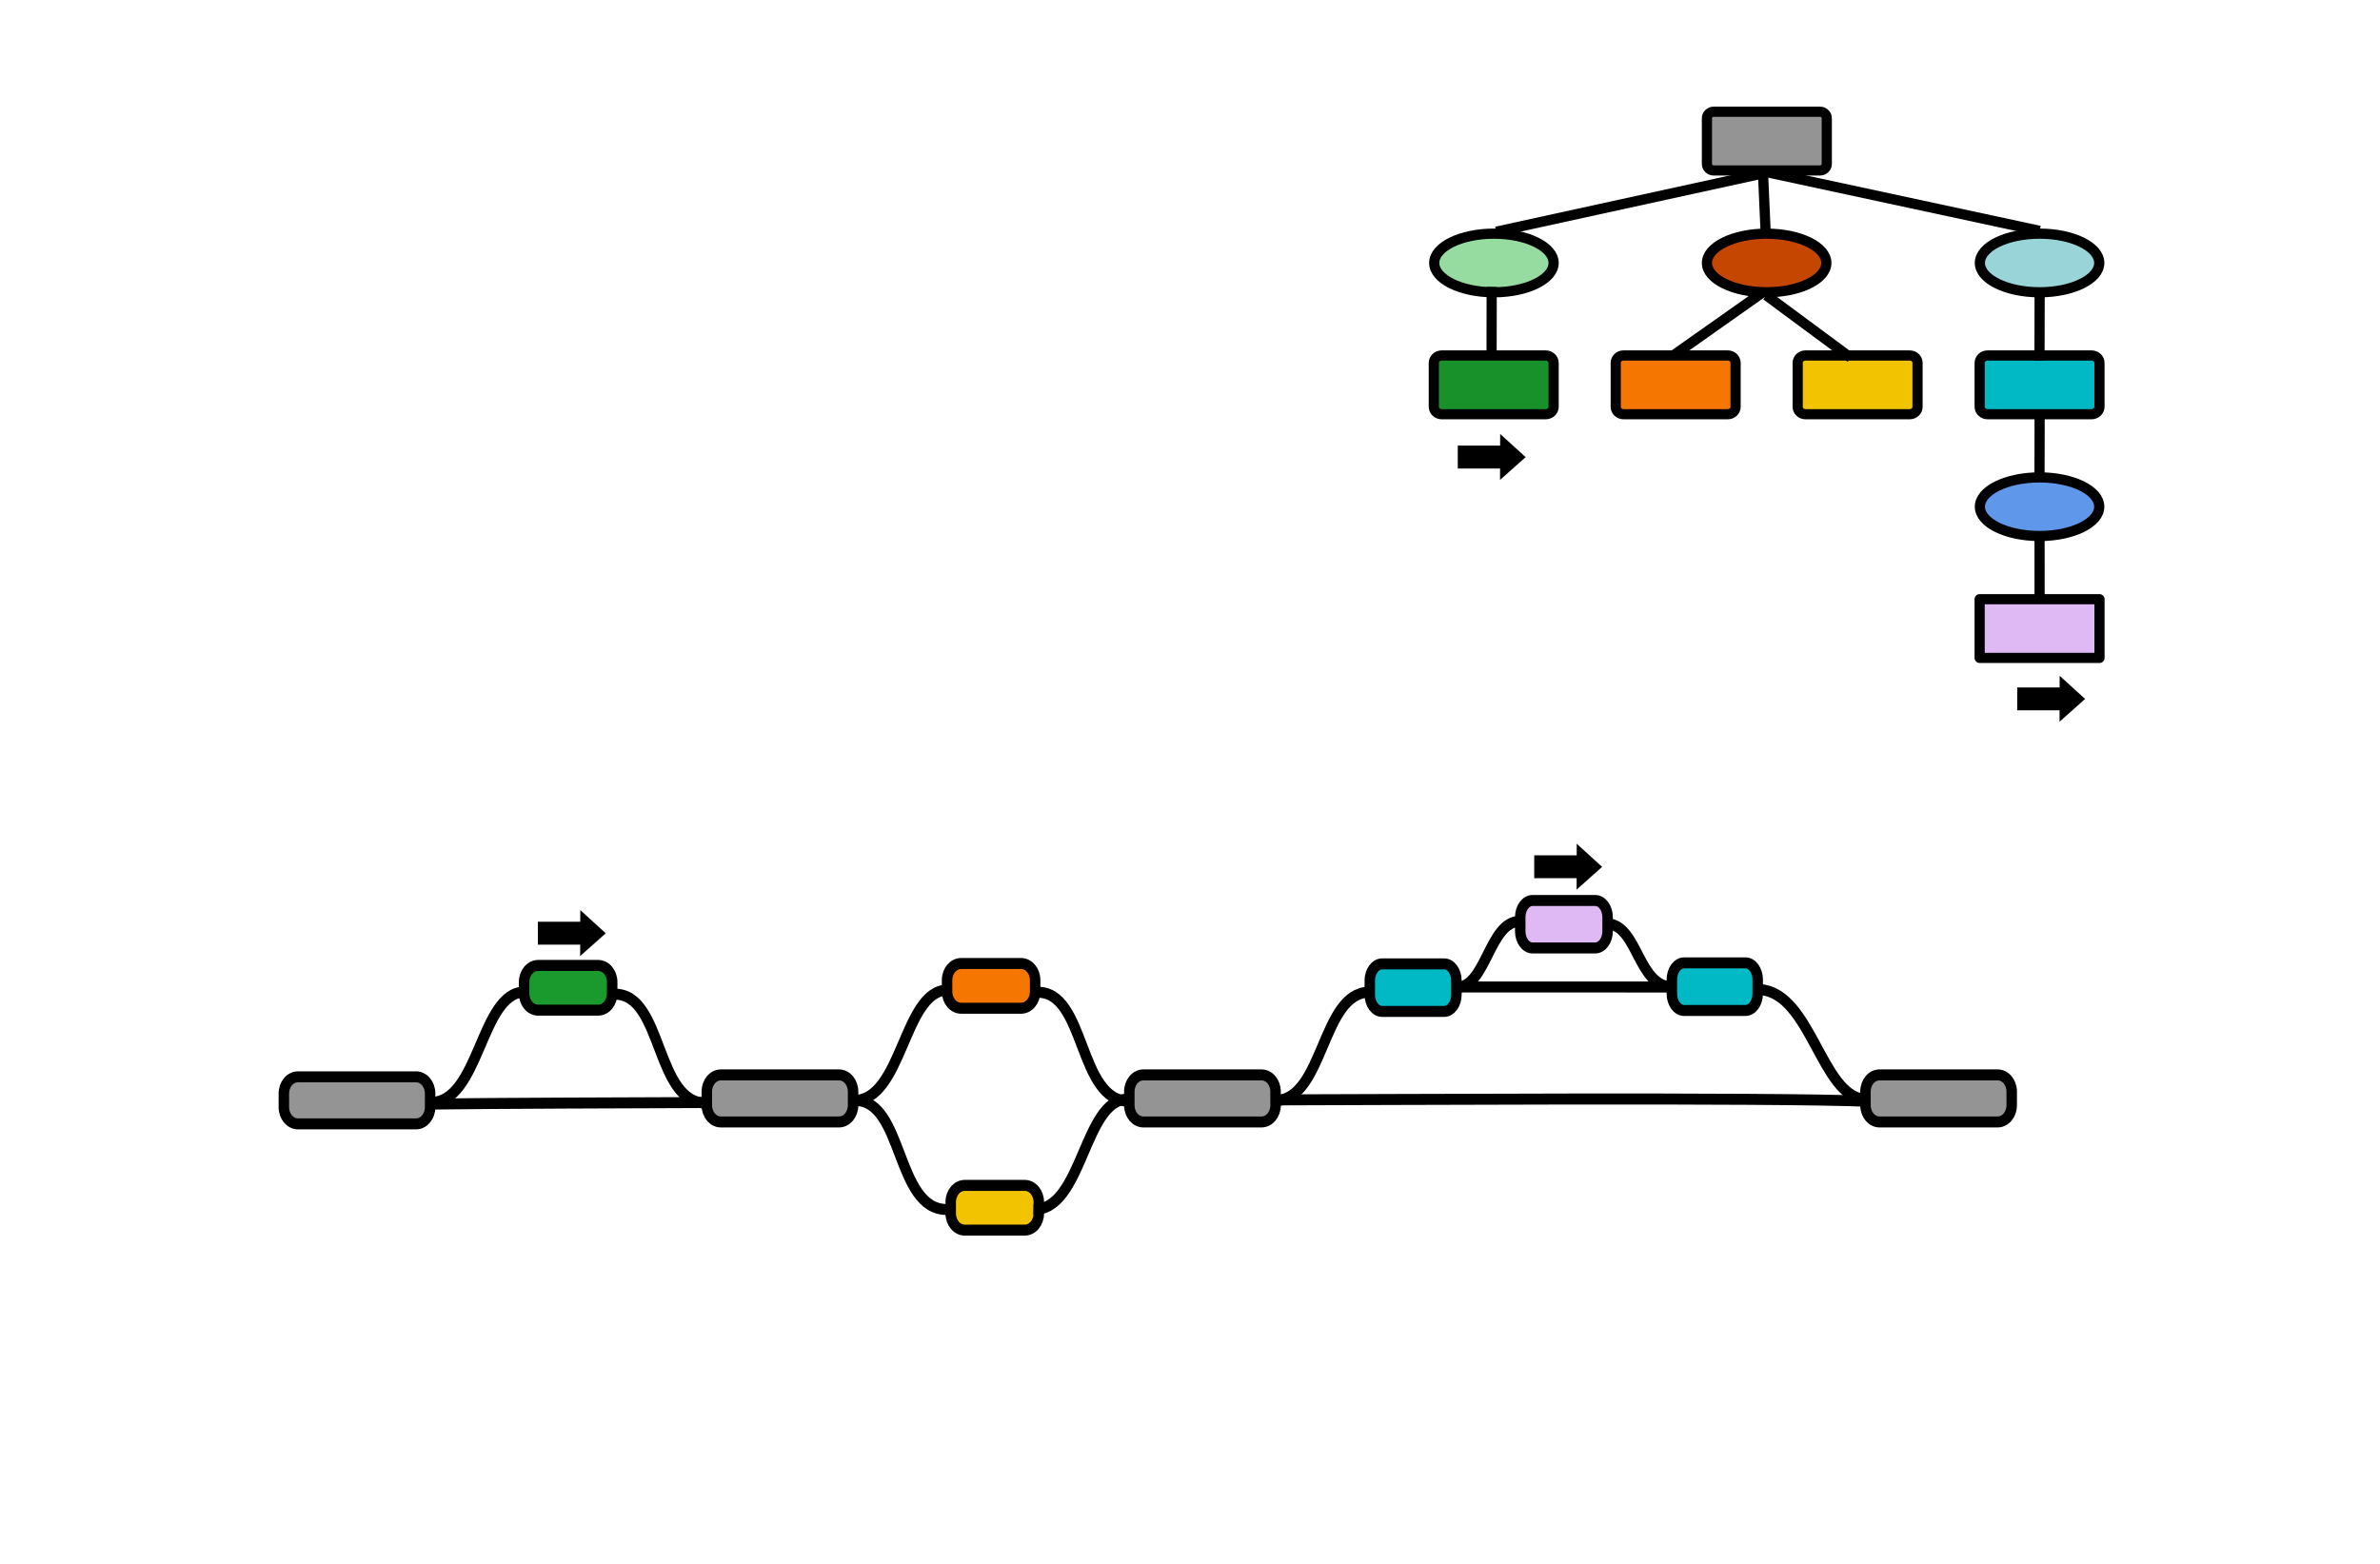
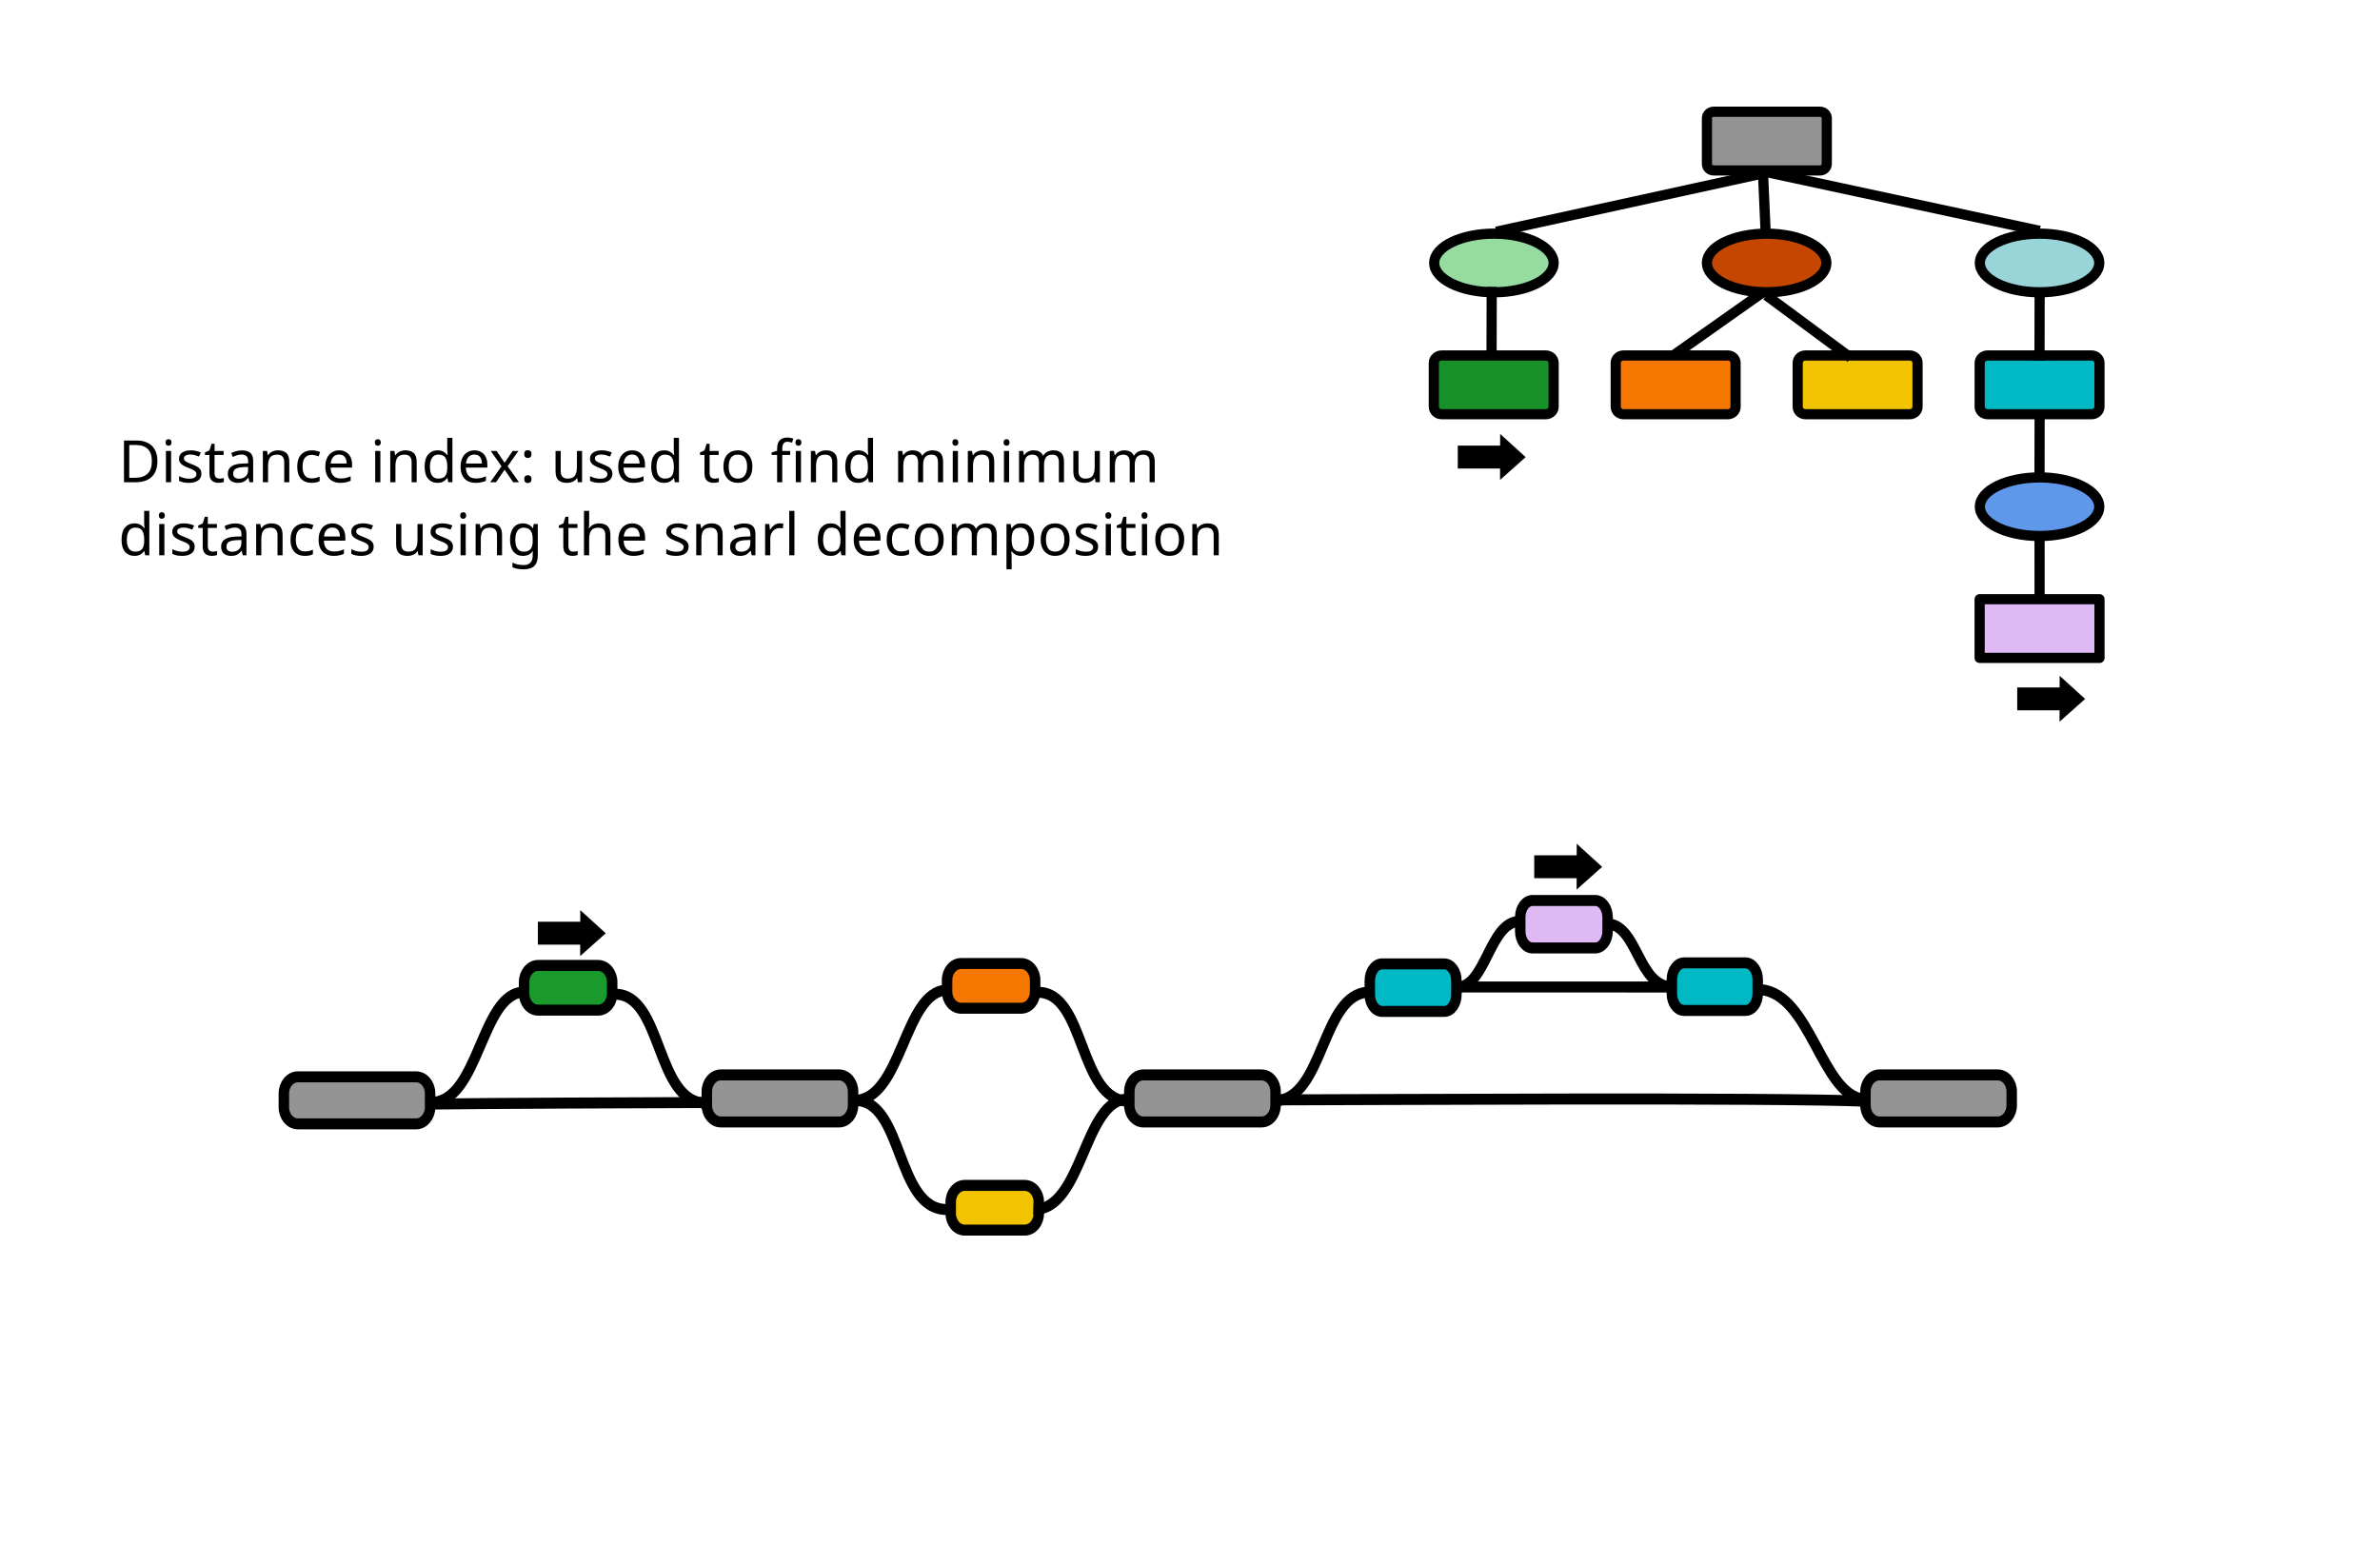
<svg xmlns="http://www.w3.org/2000/svg" width="689.631mm" height="453.047mm" viewBox="0 0 689.631 453.047" version="1.1" id="svg5" xml:space="preserve">
  <defs id="defs2" />
  <g id="layer1" transform="translate(-123.0018,-1393.002)">
    <g id="g977-9-6" transform="matrix(2.32858,0,0,2.442497,-435.735,975.1963)">
      <path d="m 359.543,285.371 h 7.465 c 0.969,0 1.75,0.883 1.75,1.981 v 1.343 c 0,1.098 -0.781,1.981 -1.75,1.981 h -7.465 c -0.969,0 -1.746,-0.883 -1.746,-1.981 v -1.343 c 0,-1.098 0.777,-1.981 1.746,-1.981 z" style="fill:#f57600;fill-opacity:1;fill-rule:nonzero;stroke:#000000;stroke-width:1.304;stroke-linecap:butt;stroke-linejoin:miter;stroke-miterlimit:4;stroke-dasharray:none;stroke-opacity:1" id="path979-3-2" />
    </g>
    <g id="g981-9-8" transform="matrix(2.32858,0,0,2.442497,-435.735,975.1963)">
      <path d="m 411.941,285.414 h 7.704 c 0.851,0 1.535,0.891 1.535,1.992 v 1.657 c 0,1.101 -0.684,1.992 -1.535,1.992 h -7.704 c -0.851,0 -1.539,-0.891 -1.539,-1.992 v -1.657 c 0,-1.101 0.688,-1.992 1.539,-1.992 z" style="fill:#01b8c5;fill-opacity:1;fill-rule:nonzero;stroke:#000000;stroke-width:1.304;stroke-linecap:butt;stroke-linejoin:miter;stroke-miterlimit:4;stroke-dasharray:none;stroke-opacity:1" id="path983-2-4" />
    </g>
    <g id="g985-8-7" transform="matrix(2.32858,0,0,2.442497,-435.735,975.1963)">
      <path d="m 430.668,277.891 h 7.773 c 0.86,0 1.551,0.886 1.551,1.992 v 1.652 c 0,1.106 -0.691,1.992 -1.551,1.992 h -7.773 c -0.859,0 -1.547,-0.886 -1.547,-1.992 v -1.652 c 0,-1.106 0.688,-1.992 1.547,-1.992 z" style="fill:#dfb9f4;fill-opacity:1;fill-rule:nonzero;stroke:#000000;stroke-width:1.304;stroke-linecap:butt;stroke-linejoin:miter;stroke-miterlimit:4;stroke-dasharray:none;stroke-opacity:1" id="path987-30-2" />
    </g>
    <g id="g989-1-4" transform="matrix(2.32858,0,0,2.442497,-435.735,975.1963)">
      <path d="m 449.512,285.297 h 7.636 c 0.844,0 1.524,0.891 1.524,1.996 v 1.652 c 0,1.106 -0.68,1.996 -1.524,1.996 h -7.636 c -0.844,0 -1.524,-0.89 -1.524,-1.996 v -1.652 c 0,-1.105 0.68,-1.996 1.524,-1.996 z" style="fill:#01b8c5;fill-opacity:1;fill-rule:nonzero;stroke:#000000;stroke-width:1.304;stroke-linecap:butt;stroke-linejoin:miter;stroke-miterlimit:4;stroke-dasharray:none;stroke-opacity:1" id="path991-7-0" />
    </g>
    <g id="g997-15-9" transform="matrix(2.32858,0,0,2.442497,-435.735,974.9123)">
      <path d="m 329.652,298.703 h 14.7 c 0.968,0 1.75,0.883 1.75,1.981 v 1.621 c 0,1.097 -0.782,1.98 -1.75,1.98 h -14.7 c -0.968,0 -1.75,-0.883 -1.75,-1.98 v -1.621 c 0,-1.098 0.782,-1.981 1.75,-1.981 z" style="fill:#949494;fill-opacity:1;fill-rule:nonzero;stroke:#000000;stroke-width:1.304;stroke-linecap:butt;stroke-linejoin:miter;stroke-miterlimit:4;stroke-dasharray:none;stroke-opacity:1" id="path999-4-9" />
    </g>
    <g id="g1001-92-0" transform="matrix(2.32858,0,0,2.442497,-435.735,974.9123)">
      <path d="m 382.227,298.703 h 14.699 c 0.969,0 1.75,0.883 1.75,1.981 v 1.621 c 0,1.097 -0.781,1.98 -1.75,1.98 h -14.699 c -0.969,0 -1.75,-0.883 -1.75,-1.98 v -1.621 c 0,-1.098 0.781,-1.981 1.75,-1.981 z" style="fill:#949494;fill-opacity:1;fill-rule:nonzero;stroke:#000000;stroke-width:1.304;stroke-linecap:butt;stroke-linejoin:miter;stroke-miterlimit:4;stroke-dasharray:none;stroke-opacity:1" id="path1003-5-8" />
    </g>
    <g id="g1005-7-1" transform="matrix(2.32858,0,0,2.442497,-470.7454,974.6632)">
      <path d="m 488.865,298.805 h 14.699 c 0.969,0 1.75,0.883 1.75,1.98 v 1.617 c 0,1.102 -0.781,1.985 -1.75,1.985 h -14.699 c -0.969,0 -1.75,-0.883 -1.75,-1.985 v -1.617 c 0,-1.097 0.781,-1.98 1.75,-1.98 z" style="fill:#949494;fill-opacity:1;fill-rule:nonzero;stroke:#000000;stroke-width:1.304;stroke-linecap:butt;stroke-linejoin:miter;stroke-miterlimit:4;stroke-dasharray:none;stroke-opacity:1" id="path1007-4-3" />
    </g>
    <g id="g1009-9-1" transform="matrix(2.32858,0,0,2.442497,-435.735,975.1963)">
      <path d="m 346.117,301.617 c 6.121,0.156 6.258,-13.094 11.727,-13.086" style="fill:none;stroke:#000000;stroke-width:1.304;stroke-linecap:butt;stroke-linejoin:miter;stroke-miterlimit:4;stroke-dasharray:none;stroke-opacity:1" id="path1011-9-1" />
    </g>
    <g id="g1013-4-0" transform="matrix(2.32858,0,0,2.442497,-435.735,975.1963)">
      <path d="m 369.055,288.785 c 6.047,-0.086 5.023,12.942 11.41,12.926" style="fill:none;stroke:#000000;stroke-width:1.304;stroke-linecap:butt;stroke-linejoin:miter;stroke-miterlimit:4;stroke-dasharray:none;stroke-opacity:1" id="path1015-5-3" />
    </g>
    <g id="g1021-9-4" transform="matrix(2.32858,0,0,2.442497,-435.735,975.1963)">
      <path d="m 398.703,301.645 c 5.985,-0.215 5.699,-12.715 11.555,-12.875" style="fill:none;stroke:#000000;stroke-width:1.304;stroke-linecap:butt;stroke-linejoin:miter;stroke-miterlimit:4;stroke-dasharray:none;stroke-opacity:1" id="path1023-3-0" />
    </g>
    <g id="g1025-5-3" transform="matrix(2.32858,0,0,2.442497,-435.735,975.1963)">
      <path d="m 421.156,288.152 26.922,0.008 c -4.316,-0.031 -4.277,-7.144 -7.996,-7.504" style="fill:none;stroke:#000000;stroke-width:1.304;stroke-linecap:butt;stroke-linejoin:miter;stroke-miterlimit:4;stroke-dasharray:none;stroke-opacity:1" id="path1027-7-9" />
    </g>
    <g id="g1029-0-1" transform="matrix(2.32858,0,0,2.442497,-435.735,975.1963)">
      <path d="m 429.059,280.367 c -3.793,0.024 -4.196,7.871 -7.852,7.828" style="fill:none;stroke:#000000;stroke-width:1.304;stroke-linecap:butt;stroke-linejoin:miter;stroke-miterlimit:4;stroke-dasharray:none;stroke-opacity:1" id="path1031-8-9" />
    </g>
    <g id="g1037-9-3" transform="matrix(2.32858,0,0,2.442497,-435.735,975.1963)">
      <path d="m 459.047,288.473 c 6.223,0.511 7.574,12.562 12.856,12.992" style="fill:none;stroke:#000000;stroke-width:1.304;stroke-linecap:butt;stroke-linejoin:miter;stroke-miterlimit:4;stroke-dasharray:none;stroke-opacity:1" id="path1039-7-3" />
    </g>
    <g id="g1045-5-5" transform="matrix(2.32858,0,0,2.442497,-435.735,975.1963)">
      <path d="M 472.334,301.715 C 460.459,301.239 410.359,301.535 398.645,301.551" style="fill:none;stroke:#000000;stroke-width:1.304;stroke-linecap:butt;stroke-linejoin:miter;stroke-miterlimit:4;stroke-dasharray:none;stroke-opacity:1" id="path1047-3-6" />
    </g>
    <g id="g977-3-1-6-4-6" transform="matrix(2.32858,0,0,2.442497,-434.6748,1039.495)" style="fill:#f2c300;fill-opacity:1">
      <path d="m 359.543,285.371 h 7.465 c 0.969,0 1.75,0.883 1.75,1.981 v 1.343 c 0,1.098 -0.781,1.981 -1.75,1.981 h -7.465 c -0.969,0 -1.746,-0.883 -1.746,-1.981 v -1.343 c 0,-1.098 0.777,-1.981 1.746,-1.981 z" style="fill:#f2c300;fill-opacity:1;fill-rule:nonzero;stroke:#000000;stroke-width:1.304;stroke-linecap:butt;stroke-linejoin:miter;stroke-miterlimit:4;stroke-dasharray:none;stroke-opacity:1" id="path979-6-0-7-9-4" />
    </g>
    <g id="g1009-0-1-3-0-0" transform="matrix(2.32858,0,0,2.442497,-383.512,1006.788)">
      <path d="m 346.117,301.617 c 6.121,0.156 6.258,-13.094 11.727,-13.086" style="fill:none;stroke:#000000;stroke-width:1.304;stroke-linecap:butt;stroke-linejoin:miter;stroke-miterlimit:4;stroke-dasharray:none;stroke-opacity:1" id="path1011-6-5-6-2-0" />
    </g>
    <g id="g1013-2-9-5-0-4" transform="matrix(2.32858,0,0,2.442497,-488.5875,1006.568)">
      <path d="m 369.055,288.785 c 6.047,-0.086 5.023,12.942 11.41,12.926" style="fill:none;stroke:#000000;stroke-width:1.304;stroke-linecap:butt;stroke-linejoin:miter;stroke-miterlimit:4;stroke-dasharray:none;stroke-opacity:1" id="path1015-6-7-6-19-6" />
    </g>
    <path d="m 579.884,1637.545 -0.009,3.332 h -12.288 v 6.592 h 12.269 l -0.009,3.3 7.368,-6.563 z" style="opacity:1;fill:#000000;fill-opacity:1;fill-rule:evenodd;stroke:#000000;stroke-width:0.037;stroke-linecap:butt;stroke-linejoin:miter;stroke-miterlimit:4;stroke-dasharray:none;stroke-opacity:1" id="path1115-7-3-7-2" />
    <g id="g977-9-6-9" transform="matrix(2.32858,0,0,2.442497,-558.2923,975.7527)" style="fill:#1a992d;fill-opacity:1">
      <path d="m 359.543,285.371 h 7.465 c 0.969,0 1.75,0.883 1.75,1.981 v 1.343 c 0,1.098 -0.781,1.981 -1.75,1.981 h -7.465 c -0.969,0 -1.746,-0.883 -1.746,-1.981 v -1.343 c 0,-1.098 0.777,-1.981 1.746,-1.981 z" style="fill:#1a992d;fill-opacity:1;fill-rule:nonzero;stroke:#000000;stroke-width:1.304;stroke-linecap:butt;stroke-linejoin:miter;stroke-miterlimit:4;stroke-dasharray:none;stroke-opacity:1" id="path979-3-2-1" />
    </g>
    <g id="g997-15-9-0" transform="matrix(2.32858,0,0,2.442497,-558.2923,975.4687)">
      <path d="m 329.652,298.703 h 14.7 c 0.968,0 1.75,0.883 1.75,1.981 v 1.621 c 0,1.097 -0.782,1.98 -1.75,1.98 h -14.7 c -0.968,0 -1.75,-0.883 -1.75,-1.98 v -1.621 c 0,-1.098 0.782,-1.981 1.75,-1.981 z" style="fill:#949494;fill-opacity:1;fill-rule:nonzero;stroke:#000000;stroke-width:1.304;stroke-linecap:butt;stroke-linejoin:miter;stroke-miterlimit:4;stroke-dasharray:none;stroke-opacity:1" id="path999-4-9-4" />
    </g>
    <g id="g1009-9-1-2" transform="matrix(2.32858,0,0,2.442497,-558.2923,975.7527)">
      <path d="m 346.117,301.617 c 6.121,0.156 6.258,-13.094 11.727,-13.086" style="fill:none;stroke:#000000;stroke-width:1.304;stroke-linecap:butt;stroke-linejoin:miter;stroke-miterlimit:4;stroke-dasharray:none;stroke-opacity:1" id="path1011-9-1-7" />
    </g>
    <g id="g1013-4-0-4" transform="matrix(2.32858,0,0,2.442497,-558.2923,975.7527)">
      <path d="m 369.055,288.785 c 6.047,-0.086 5.023,12.942 11.41,12.926" style="fill:none;stroke:#000000;stroke-width:1.304;stroke-linecap:butt;stroke-linejoin:miter;stroke-miterlimit:4;stroke-dasharray:none;stroke-opacity:1" id="path1015-5-3-0" />
    </g>
    <g id="g1013-2-9-5-0-4-3" transform="matrix(2.32858,0,0,2.442497,-611.1448,1007.125)">
      <path d="m 369.167,288.972 c 6.047,-0.086 27.132,-0.161 33.519,-0.177" style="fill:none;stroke:#000000;stroke-width:1.304;stroke-linecap:butt;stroke-linejoin:miter;stroke-miterlimit:4;stroke-dasharray:none;stroke-opacity:1" id="path1015-6-7-6-19-6-7" />
    </g>
    <path d="m 291.174,1656.789 -0.016,3.329 h -12.29 v 6.602 h 12.272 l -0.009,3.292 4.6,-4.093 2.768,-2.463 z" style="fill:#000000;fill-opacity:1;fill-rule:evenodd;stroke:#000000;stroke-width:0.037;stroke-linecap:butt;stroke-linejoin:miter;stroke-miterlimit:4;stroke-dasharray:none;stroke-opacity:1" id="path1107-5-9-4-6-0" />
    <path d="m 719.829,1588.883 -0.009,3.332 h -12.288 v 6.592 h 12.269 l -0.009,3.3 7.368,-6.563 z" style="fill:#000000;fill-opacity:1;fill-rule:evenodd;stroke:#000000;stroke-width:0.037;stroke-linecap:butt;stroke-linejoin:miter;stroke-miterlimit:4;stroke-dasharray:none;stroke-opacity:1" id="path1115-7-3-7-2-9" />
    <path d="m 557.724,1518.807 -0.016,3.329 h -12.29 v 6.602 h 12.272 l -0.009,3.292 4.6,-4.093 2.768,-2.463 z" style="fill:#000000;fill-opacity:1;fill-rule:evenodd;stroke:#000000;stroke-width:0.037;stroke-linecap:butt;stroke-linejoin:miter;stroke-miterlimit:4;stroke-dasharray:none;stroke-opacity:1" id="path1107-5-9-4-6-0-2" />
    <g id="g1929" transform="translate(-21.7549,-27.49327)">
      <path d="m 641.352,1452.87 h 30.744 c 1.099,0 1.99,0.842 1.99,1.881 v 13.265 c 0,1.04 -0.892,1.874 -1.99,1.874 h -30.744 c -1.101,0 -1.993,-0.834 -1.993,-1.874 v -13.265 c 0,-1.038 0.892,-1.881 1.993,-1.881 z" style="fill:#949494;fill-opacity:1;fill-rule:evenodd;stroke:#000000;stroke-width:2.95;stroke-linecap:butt;stroke-linejoin:miter;stroke-miterlimit:4;stroke-dasharray:none;stroke-opacity:1" id="path475-9" />
      <path d="m 667.913,1523.506 h 30.208 c 1.255,0 2.263,0.952 2.263,2.138 v 12.742 c 0,1.185 -1.008,2.14 -2.263,2.14 h -30.208 c -1.245,0 -2.256,-0.955 -2.256,-2.14 v -12.742 c 0,-1.185 1.01,-2.138 2.256,-2.138 z" style="fill:#f2c300;fill-opacity:1;fill-rule:evenodd;stroke:#000000;stroke-width:2.95;stroke-linecap:butt;stroke-linejoin:miter;stroke-miterlimit:4;stroke-dasharray:none;stroke-opacity:1" id="path479-9" />
      <path d="m 615.189,1523.506 h 30.208 c 1.255,0 2.263,0.952 2.263,2.138 v 12.742 c 0,1.185 -1.008,2.14 -2.263,2.14 h -30.208 c -1.245,0 -2.256,-0.955 -2.256,-2.14 v -12.742 c 0,-1.185 1.01,-2.138 2.256,-2.138 z" style="fill:#f57600;fill-opacity:1;fill-rule:evenodd;stroke:#000000;stroke-width:2.95;stroke-linecap:butt;stroke-linejoin:miter;stroke-miterlimit:4;stroke-dasharray:none;stroke-opacity:1" id="path479-9-5" />
      <path d="m 720.679,1523.506 h 30.134 c 1.273,0 2.291,0.97 2.291,2.173 v 12.674 c 0,1.203 -1.017,2.173 -2.291,2.173 h -30.134 c -1.273,0 -2.293,-0.97 -2.293,-2.173 v -12.674 c 0,-1.203 1.02,-2.173 2.293,-2.173 z" style="fill:#01b8c5;fill-opacity:1;fill-rule:evenodd;stroke:#000000;stroke-width:2.95;stroke-linecap:butt;stroke-linejoin:miter;stroke-miterlimit:4;stroke-dasharray:none;stroke-opacity:1" id="path483-1" />
      <path d="m 562.512,1523.506 h 30.134 c 1.273,0 2.291,0.97 2.291,2.173 v 12.674 c 0,1.203 -1.017,2.173 -2.291,2.173 h -30.134 c -1.273,0 -2.293,-0.97 -2.293,-2.173 v -12.674 c 0,-1.203 1.02,-2.173 2.293,-2.173 z" style="fill:#19912b;fill-opacity:1;fill-rule:evenodd;stroke:#000000;stroke-width:2.95;stroke-linecap:butt;stroke-linejoin:miter;stroke-miterlimit:4;stroke-dasharray:none;stroke-opacity:1" id="path483-1-0" />
      <path d="m 718.381,1594.133 h 34.727 v 17.011 H 718.381 Z" style="fill:#dfb9f4;fill-opacity:1;fill-rule:evenodd;stroke:#000000;stroke-width:2.95;stroke-linecap:butt;stroke-linejoin:round;stroke-miterlimit:4;stroke-dasharray:none;stroke-opacity:1" id="path487-4" />
      <path d="m 594.936,1496.694 c 0,4.689 -7.747,8.497 -17.293,8.497 -9.558,0 -17.305,-3.807 -17.305,-8.497 0,-4.683 7.747,-8.49 17.305,-8.49 9.546,0 17.293,3.807 17.293,8.49 z" style="fill:#96dca1;fill-opacity:1;fill-rule:nonzero;stroke:#000000;stroke-width:2.95;stroke-linecap:butt;stroke-linejoin:miter;stroke-miterlimit:4;stroke-dasharray:none;stroke-opacity:1" id="path495-1" />
      <path d="m 753.043,1496.694 c 0,4.689 -7.747,8.497 -17.293,8.497 -9.558,0 -17.305,-3.807 -17.305,-8.497 0,-4.683 7.747,-8.49 17.305,-8.49 9.546,0 17.293,3.807 17.293,8.49 z" style="fill:#99d4d9;fill-opacity:1;fill-rule:nonzero;stroke:#000000;stroke-width:2.95;stroke-linecap:butt;stroke-linejoin:miter;stroke-miterlimit:4;stroke-dasharray:none;stroke-opacity:1" id="path495-1-0" />
      <path d="m 673.958,1496.696 c 0,4.692 -7.747,8.49 -17.303,8.49 -9.549,0 -17.296,-3.799 -17.296,-8.49 0,-4.689 7.747,-8.488 17.296,-8.488 9.556,0 17.303,3.799 17.303,8.488 z" style="fill:#c44601;fill-opacity:1;fill-rule:nonzero;stroke:#000000;stroke-width:2.95;stroke-linecap:butt;stroke-linejoin:miter;stroke-miterlimit:4;stroke-dasharray:none;stroke-opacity:1" id="path499-0" />
      <path d="m 753.039,1567.328 c 0,4.692 -7.738,8.49 -17.296,8.49 -9.556,0 -17.293,-3.799 -17.293,-8.49 0,-4.689 7.738,-8.488 17.293,-8.488 9.558,0 17.296,3.799 17.296,8.488 z" style="fill:#5f97eb;fill-opacity:1;fill-rule:nonzero;stroke:#000000;stroke-width:2.95;stroke-linecap:butt;stroke-linejoin:miter;stroke-miterlimit:4;stroke-dasharray:none;stroke-opacity:1" id="path503-7" />
      <path d="m 656.352,1487.421 -0.779,-17.616" style="fill:none;stroke:#000000;stroke-width:2.95;stroke-linecap:butt;stroke-linejoin:miter;stroke-miterlimit:4;stroke-dasharray:none;stroke-opacity:1" id="path507-5" />
      <path d="m 735.762,1487.39 -79.601,-17.123" style="fill:none;stroke:#000000;stroke-width:2.95;stroke-linecap:butt;stroke-linejoin:miter;stroke-miterlimit:4;stroke-dasharray:none;stroke-opacity:1" id="path511-8" />
      <path d="m 681.025,1524.177 -24.459,-18.099" style="fill:none;stroke:#000000;stroke-width:2.95;stroke-linecap:butt;stroke-linejoin:miter;stroke-miterlimit:4;stroke-dasharray:none;stroke-opacity:1" id="path515-7" />
      <path d="m 578.314,1487.638 78.393,-17.136" style="fill:none;stroke:#000000;stroke-width:2.95;stroke-linecap:butt;stroke-linejoin:miter;stroke-miterlimit:4;stroke-dasharray:none;stroke-opacity:1" id="path519-0" />
      <path d="m 655.88,1504.964 -26.383,18.617" style="fill:#f57600;fill-opacity:1;fill-rule:nonzero;stroke:#000000;stroke-width:2.95;stroke-linecap:butt;stroke-linejoin:miter;stroke-miterlimit:4;stroke-dasharray:none;stroke-opacity:1" id="path523-4" />
      <path d="m 735.763,1539.596 -0.037,19.606" style="fill:none;stroke:#000000;stroke-width:2.95;stroke-linecap:butt;stroke-linejoin:miter;stroke-miterlimit:4;stroke-dasharray:none;stroke-opacity:1" id="path527-8" />
      <path d="m 735.763,1505.409 -0.037,19.606" style="fill:none;stroke:#000000;stroke-width:2.95;stroke-linecap:butt;stroke-linejoin:miter;stroke-miterlimit:4;stroke-dasharray:none;stroke-opacity:1" id="path527-8-3" />
      <path d="m 576.994,1503.627 -0.037,19.606" style="fill:none;stroke:#000000;stroke-width:2.95;stroke-linecap:butt;stroke-linejoin:miter;stroke-miterlimit:4;stroke-dasharray:none;stroke-opacity:1" id="path527-8-3-4" />
      <path d="m 735.74,1575.919 0.009,18.817" style="fill:none;stroke:#000000;stroke-width:2.95;stroke-linecap:butt;stroke-linejoin:miter;stroke-miterlimit:4;stroke-dasharray:none;stroke-opacity:1" id="path531-0" />
    </g>
+     <text xml:space="preserve" style="font-style:normal;font-variant:normal;font-weight:normal;font-stretch:normal;font-size:16.933px;font-family:sans-serif;-inkscape-font-specification:'sans-serif, Normal';font-variant-ligatures:normal;font-variant-caps:normal;font-variant-numeric:normal;font-variant-east-asian:normal;fill:#000000;stroke-width:1.4;stroke-dasharray:none" x="157.284" y="1532.752" id="text250-67-3-0-2">
+       <tspan style="font-style:normal;font-variant:normal;font-weight:normal;font-stretch:normal;font-size:16.933px;font-family:sans-serif;-inkscape-font-specification:'sans-serif, Normal';font-variant-ligatures:normal;font-variant-caps:normal;font-variant-numeric:normal;font-variant-east-asian:normal;stroke-width:1.4;stroke-dasharray:none" x="157.284" y="1532.752" id="tspan14518">Distance index: used to find minimum</tspan>
+       <tspan style="font-style:normal;font-variant:normal;font-weight:normal;font-stretch:normal;font-size:16.933px;font-family:sans-serif;-inkscape-font-specification:'sans-serif, Normal';font-variant-ligatures:normal;font-variant-caps:normal;font-variant-numeric:normal;font-variant-east-asian:normal;stroke-width:1.4;stroke-dasharray:none" x="157.284" y="1553.918" id="tspan29307">distances using the snarl decomposition</tspan>
+     </text>
  </g>
</svg>
